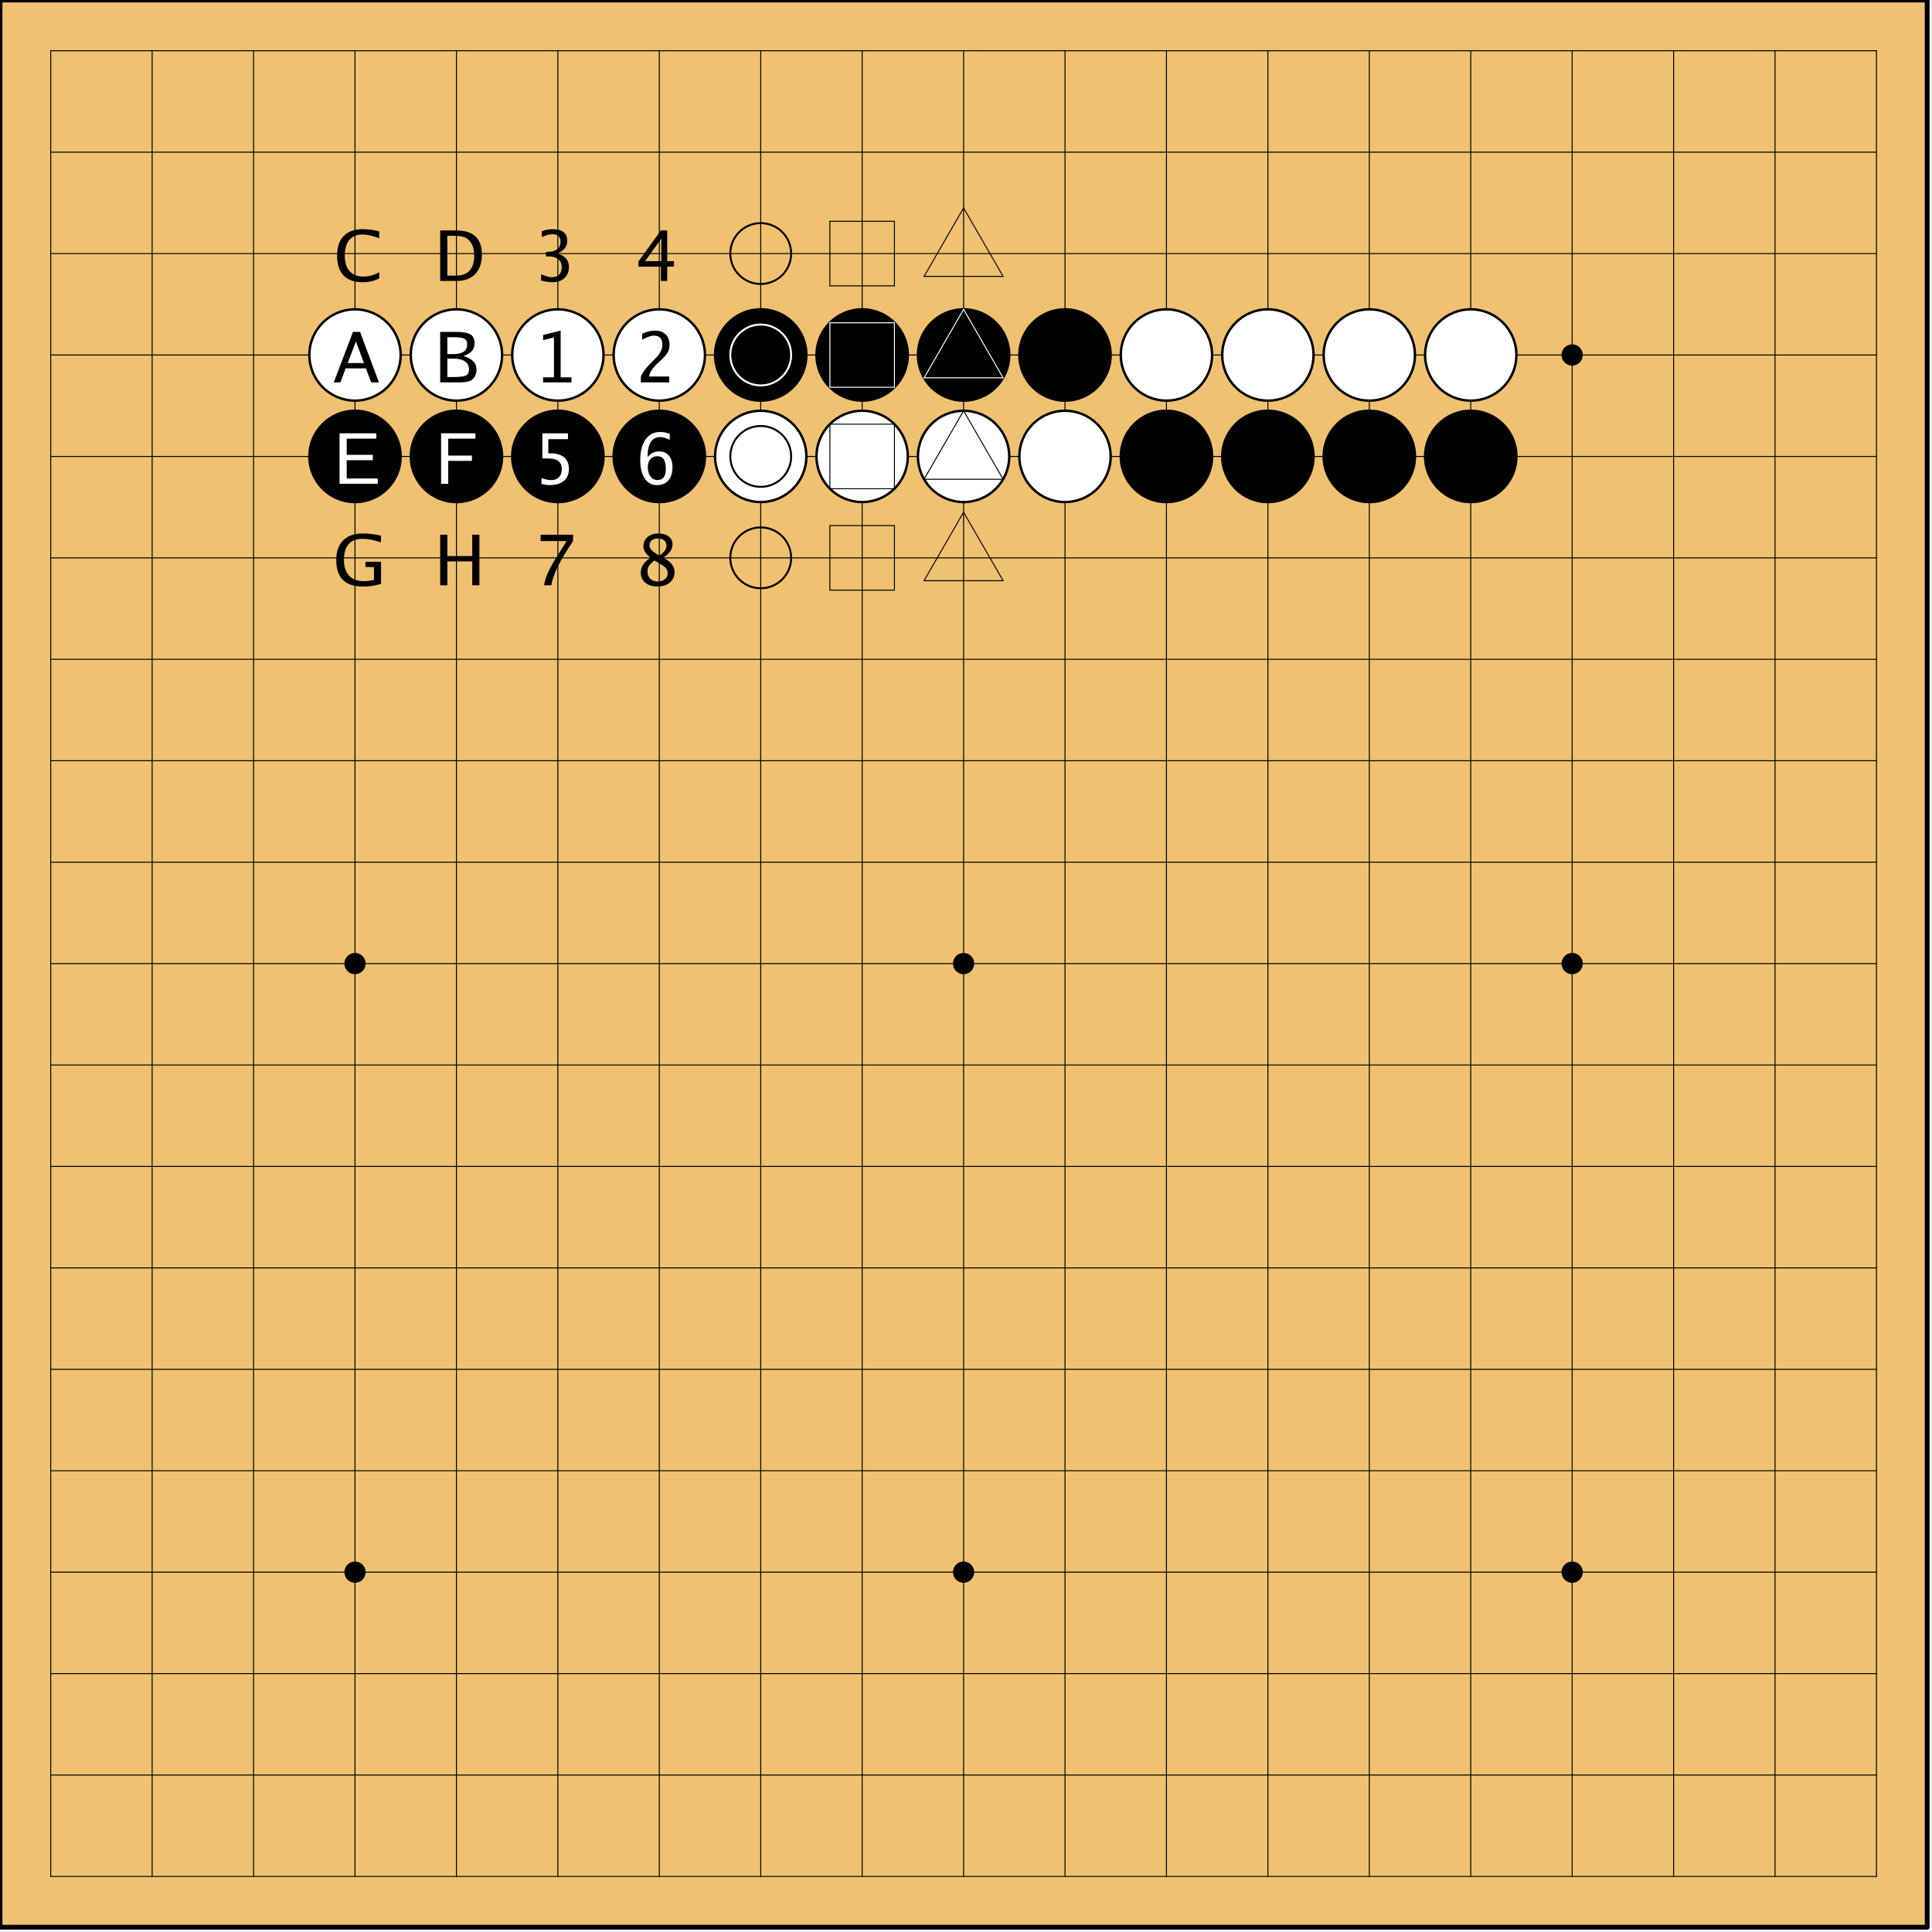
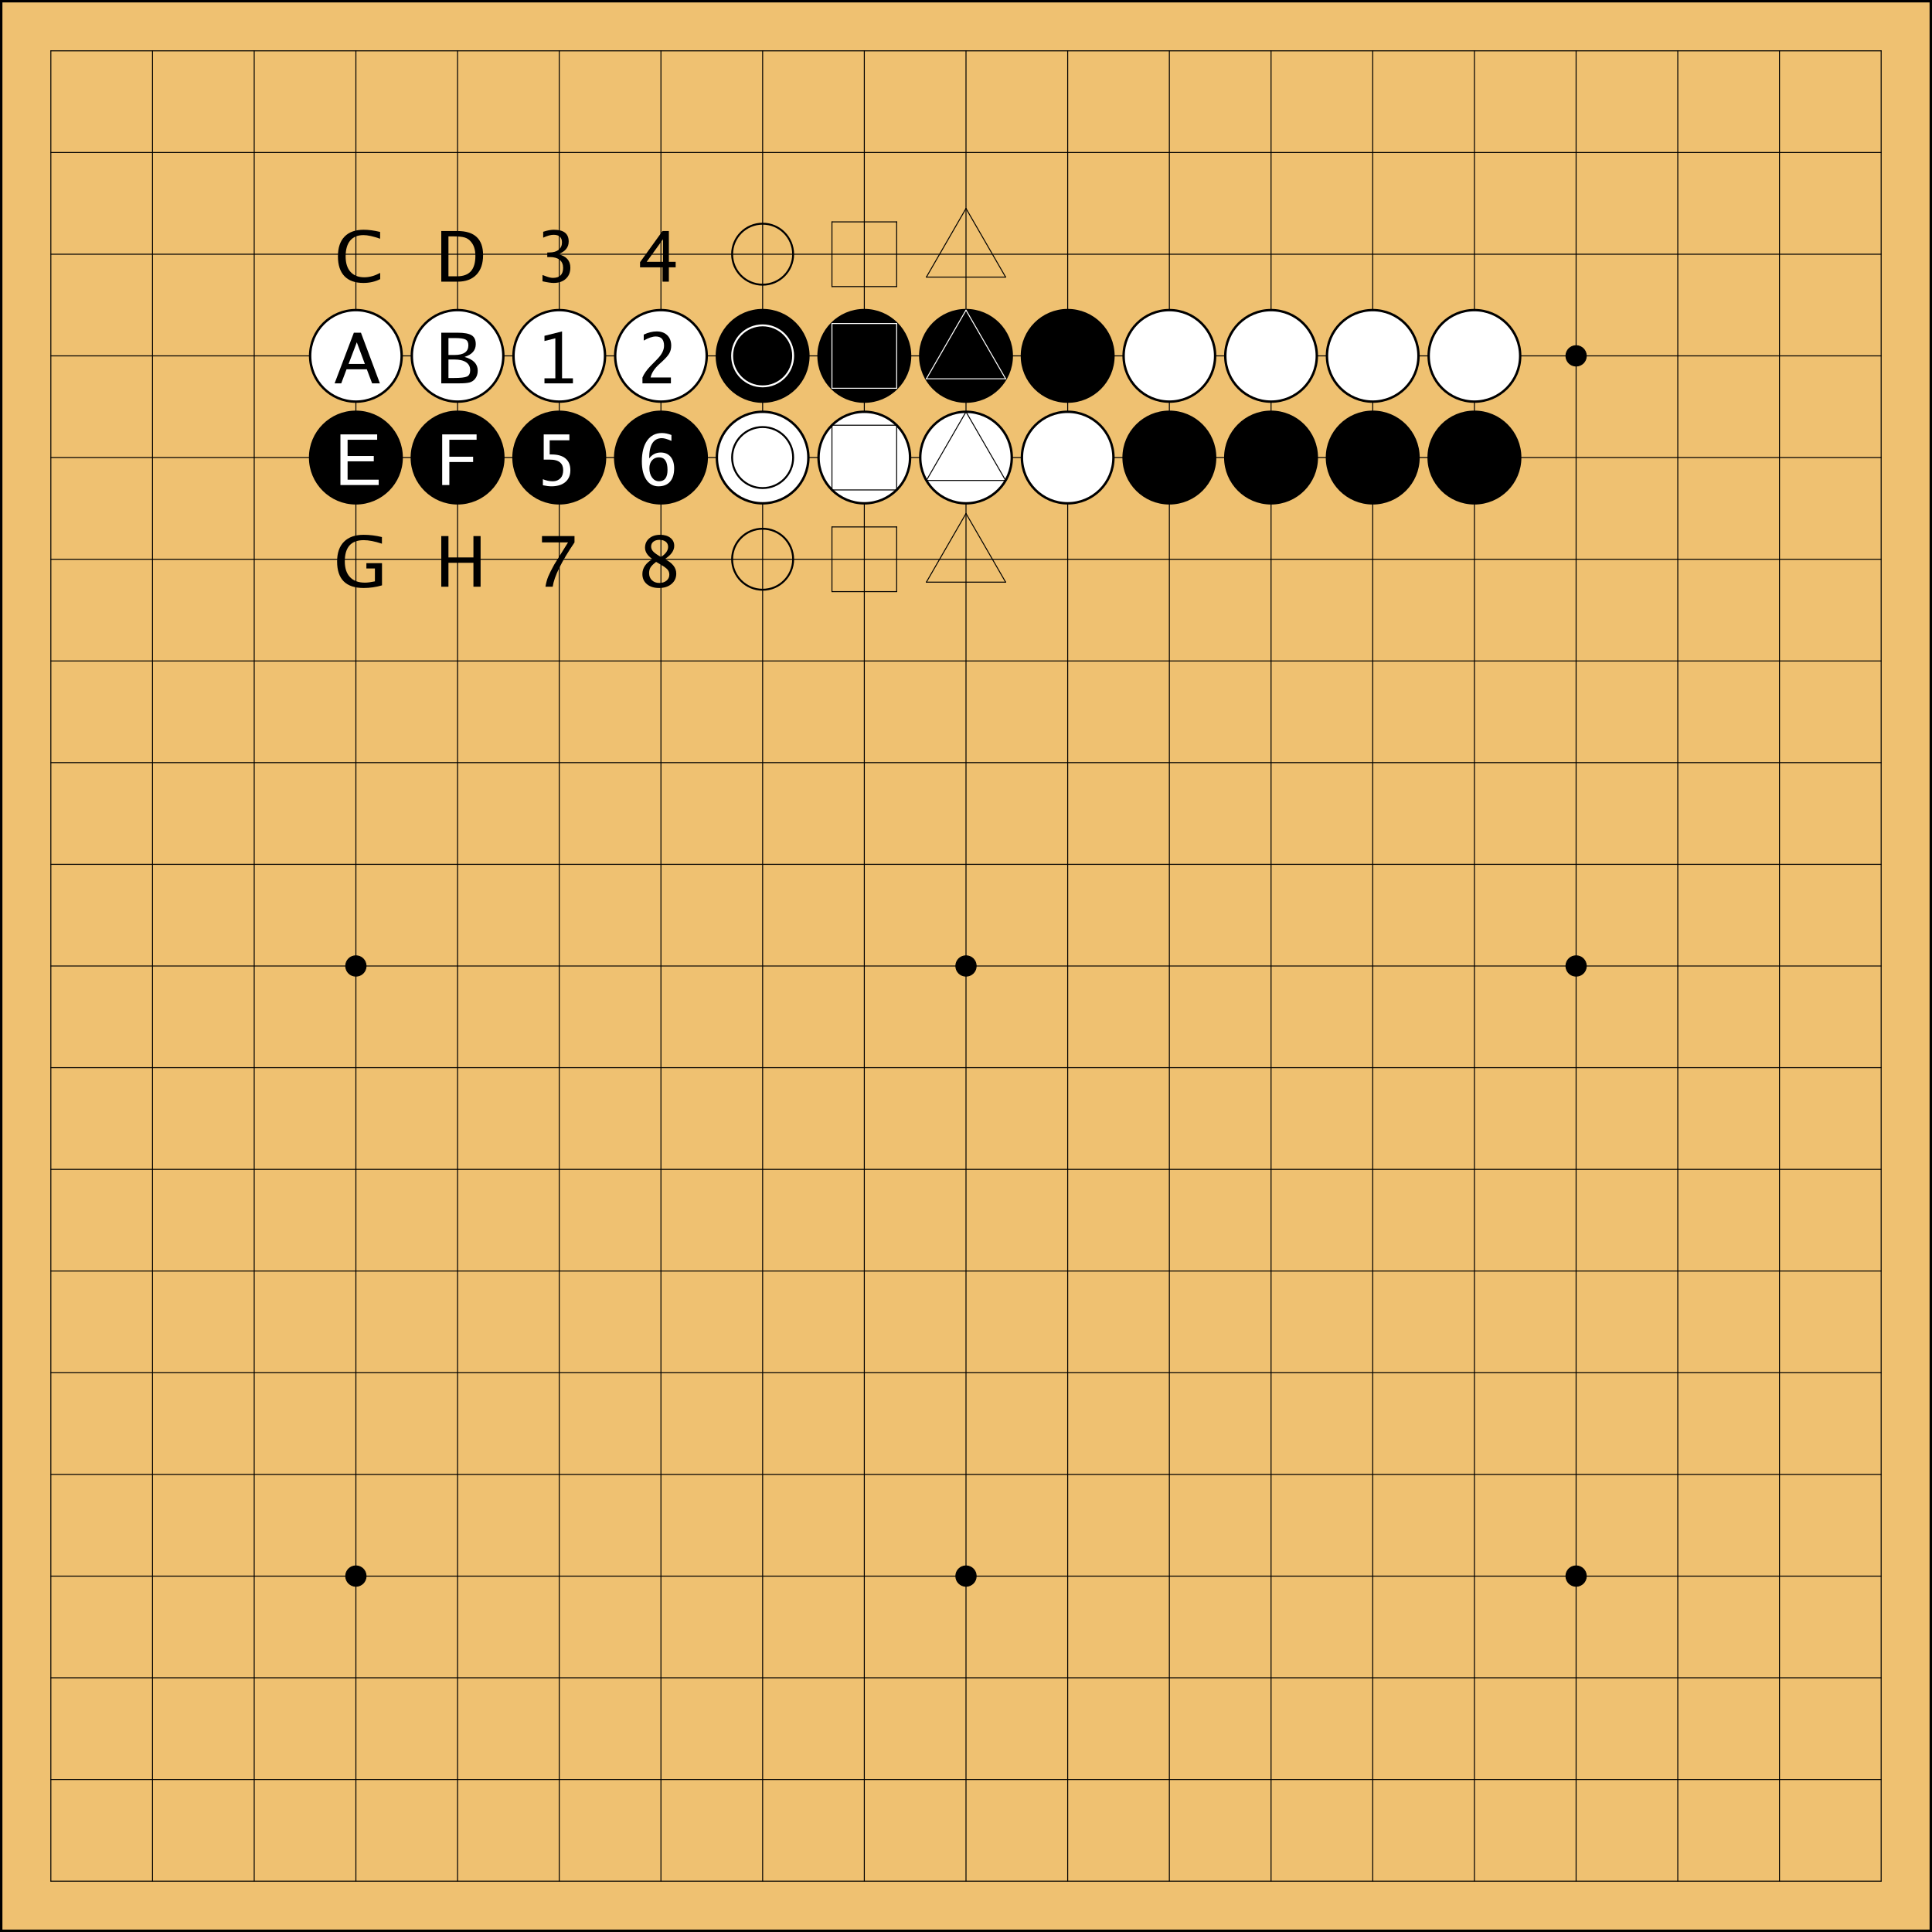
- <svg xmlns="http://www.w3.org/2000/svg" fill="none" stroke="none">
+ <svg xmlns="http://www.w3.org/2000/svg" width="400" height="400" fill="none" stroke="none">
  <defs />
  <g fill="#EFC171" fill-rule="evenodd" stroke="#000000" stroke-width="1" stroke-linecap="round" stroke-linejoin="round">
    <path d="M 0,0 L 0,400 L 400,400 L 400,0 Z" />
  </g>
  <g fill="#EFC171" fill-rule="evenodd" stroke="#000000" stroke-width="0.2" stroke-linecap="round" stroke-linejoin="round">
    <path d="M 10.526,10.526 L 10.526,389.474 Z" />
  </g>
  <g fill="#EFC171" fill-rule="evenodd" stroke="#000000" stroke-width="0.2" stroke-linecap="round" stroke-linejoin="round">
    <path d="M 10.526,10.526 L 389.474,10.526 Z" />
  </g>
  <g fill="#EFC171" fill-rule="evenodd" stroke="#000000" stroke-width="0.2" stroke-linecap="round" stroke-linejoin="round">
    <path d="M 31.579,10.526 L 31.579,389.474 Z" />
  </g>
  <g fill="#EFC171" fill-rule="evenodd" stroke="#000000" stroke-width="0.2" stroke-linecap="round" stroke-linejoin="round">
    <path d="M 10.526,31.579 L 389.474,31.579 Z" />
  </g>
  <g fill="#EFC171" fill-rule="evenodd" stroke="#000000" stroke-width="0.2" stroke-linecap="round" stroke-linejoin="round">
    <path d="M 52.632,10.526 L 52.632,389.474 Z" />
  </g>
  <g fill="#EFC171" fill-rule="evenodd" stroke="#000000" stroke-width="0.2" stroke-linecap="round" stroke-linejoin="round">
    <path d="M 10.526,52.632 L 389.474,52.632 Z" />
  </g>
  <g fill="#EFC171" fill-rule="evenodd" stroke="#000000" stroke-width="0.2" stroke-linecap="round" stroke-linejoin="round">
    <path d="M 73.684,10.526 L 73.684,389.474 Z" />
  </g>
  <g fill="#EFC171" fill-rule="evenodd" stroke="#000000" stroke-width="0.2" stroke-linecap="round" stroke-linejoin="round">
    <path d="M 10.526,73.684 L 389.474,73.684 Z" />
  </g>
  <g fill="#EFC171" fill-rule="evenodd" stroke="#000000" stroke-width="0.2" stroke-linecap="round" stroke-linejoin="round">
    <path d="M 94.737,10.526 L 94.737,389.474 Z" />
  </g>
  <g fill="#EFC171" fill-rule="evenodd" stroke="#000000" stroke-width="0.2" stroke-linecap="round" stroke-linejoin="round">
    <path d="M 10.526,94.737 L 389.474,94.737 Z" />
  </g>
  <g fill="#EFC171" fill-rule="evenodd" stroke="#000000" stroke-width="0.2" stroke-linecap="round" stroke-linejoin="round">
    <path d="M 115.789,10.526 L 115.789,389.474 Z" />
  </g>
  <g fill="#EFC171" fill-rule="evenodd" stroke="#000000" stroke-width="0.2" stroke-linecap="round" stroke-linejoin="round">
    <path d="M 10.526,115.789 L 389.474,115.789 Z" />
  </g>
  <g fill="#EFC171" fill-rule="evenodd" stroke="#000000" stroke-width="0.2" stroke-linecap="round" stroke-linejoin="round">
    <path d="M 136.842,10.526 L 136.842,389.474 Z" />
  </g>
  <g fill="#EFC171" fill-rule="evenodd" stroke="#000000" stroke-width="0.2" stroke-linecap="round" stroke-linejoin="round">
    <path d="M 10.526,136.842 L 389.474,136.842 Z" />
  </g>
  <g fill="#EFC171" fill-rule="evenodd" stroke="#000000" stroke-width="0.2" stroke-linecap="round" stroke-linejoin="round">
    <path d="M 157.895,10.526 L 157.895,389.474 Z" />
  </g>
  <g fill="#EFC171" fill-rule="evenodd" stroke="#000000" stroke-width="0.2" stroke-linecap="round" stroke-linejoin="round">
    <path d="M 10.526,157.895 L 389.474,157.895 Z" />
  </g>
  <g fill="#EFC171" fill-rule="evenodd" stroke="#000000" stroke-width="0.2" stroke-linecap="round" stroke-linejoin="round">
    <path d="M 178.947,10.526 L 178.947,389.474 Z" />
  </g>
  <g fill="#EFC171" fill-rule="evenodd" stroke="#000000" stroke-width="0.2" stroke-linecap="round" stroke-linejoin="round">
    <path d="M 10.526,178.947 L 389.474,178.947 Z" />
  </g>
  <g fill="#EFC171" fill-rule="evenodd" stroke="#000000" stroke-width="0.2" stroke-linecap="round" stroke-linejoin="round">
    <path d="M 200,10.526 L 200,389.474 Z" />
  </g>
  <g fill="#EFC171" fill-rule="evenodd" stroke="#000000" stroke-width="0.2" stroke-linecap="round" stroke-linejoin="round">
    <path d="M 10.526,200 L 389.474,200 Z" />
  </g>
  <g fill="#EFC171" fill-rule="evenodd" stroke="#000000" stroke-width="0.2" stroke-linecap="round" stroke-linejoin="round">
    <path d="M 221.053,10.526 L 221.053,389.474 Z" />
  </g>
  <g fill="#EFC171" fill-rule="evenodd" stroke="#000000" stroke-width="0.2" stroke-linecap="round" stroke-linejoin="round">
    <path d="M 10.526,221.053 L 389.474,221.053 Z" />
  </g>
  <g fill="#EFC171" fill-rule="evenodd" stroke="#000000" stroke-width="0.2" stroke-linecap="round" stroke-linejoin="round">
    <path d="M 242.105,10.526 L 242.105,389.474 Z" />
  </g>
  <g fill="#EFC171" fill-rule="evenodd" stroke="#000000" stroke-width="0.2" stroke-linecap="round" stroke-linejoin="round">
    <path d="M 10.526,242.105 L 389.474,242.105 Z" />
  </g>
  <g fill="#EFC171" fill-rule="evenodd" stroke="#000000" stroke-width="0.2" stroke-linecap="round" stroke-linejoin="round">
    <path d="M 263.158,10.526 L 263.158,389.474 Z" />
  </g>
  <g fill="#EFC171" fill-rule="evenodd" stroke="#000000" stroke-width="0.2" stroke-linecap="round" stroke-linejoin="round">
    <path d="M 10.526,263.158 L 389.474,263.158 Z" />
  </g>
  <g fill="#EFC171" fill-rule="evenodd" stroke="#000000" stroke-width="0.2" stroke-linecap="round" stroke-linejoin="round">
    <path d="M 284.211,10.526 L 284.211,389.474 Z" />
  </g>
  <g fill="#EFC171" fill-rule="evenodd" stroke="#000000" stroke-width="0.2" stroke-linecap="round" stroke-linejoin="round">
    <path d="M 10.526,284.211 L 389.474,284.211 Z" />
  </g>
  <g fill="#EFC171" fill-rule="evenodd" stroke="#000000" stroke-width="0.2" stroke-linecap="round" stroke-linejoin="round">
    <path d="M 305.263,10.526 L 305.263,389.474 Z" />
  </g>
  <g fill="#EFC171" fill-rule="evenodd" stroke="#000000" stroke-width="0.2" stroke-linecap="round" stroke-linejoin="round">
    <path d="M 10.526,305.263 L 389.474,305.263 Z" />
  </g>
  <g fill="#EFC171" fill-rule="evenodd" stroke="#000000" stroke-width="0.2" stroke-linecap="round" stroke-linejoin="round">
    <path d="M 326.316,10.526 L 326.316,389.474 Z" />
  </g>
  <g fill="#EFC171" fill-rule="evenodd" stroke="#000000" stroke-width="0.2" stroke-linecap="round" stroke-linejoin="round">
    <path d="M 10.526,326.316 L 389.474,326.316 Z" />
  </g>
  <g fill="#EFC171" fill-rule="evenodd" stroke="#000000" stroke-width="0.2" stroke-linecap="round" stroke-linejoin="round">
    <path d="M 347.368,10.526 L 347.368,389.474 Z" />
  </g>
  <g fill="#EFC171" fill-rule="evenodd" stroke="#000000" stroke-width="0.2" stroke-linecap="round" stroke-linejoin="round">
    <path d="M 10.526,347.368 L 389.474,347.368 Z" />
  </g>
  <g fill="#EFC171" fill-rule="evenodd" stroke="#000000" stroke-width="0.2" stroke-linecap="round" stroke-linejoin="round">
    <path d="M 368.421,10.526 L 368.421,389.474 Z" />
  </g>
  <g fill="#EFC171" fill-rule="evenodd" stroke="#000000" stroke-width="0.2" stroke-linecap="round" stroke-linejoin="round">
    <path d="M 10.526,368.421 L 389.474,368.421 Z" />
  </g>
  <g fill="#EFC171" fill-rule="evenodd" stroke="#000000" stroke-width="0.2" stroke-linecap="round" stroke-linejoin="round">
    <path d="M 389.474,10.526 L 389.474,389.474 Z" />
  </g>
  <g fill="#EFC171" fill-rule="evenodd" stroke="#000000" stroke-width="0.2" stroke-linecap="round" stroke-linejoin="round">
    <path d="M 10.526,389.474 L 389.474,389.474 Z" />
  </g>
  <g fill="#000000" fill-rule="evenodd" stroke="#000000" stroke-width="0.2" stroke-linecap="round" stroke-linejoin="round">
    <path d="M 75.789,73.684 A 2.105 2.105 0 1 1 75.789 73.674 Z" />
  </g>
  <g fill="#000000" fill-rule="evenodd" stroke="#000000" stroke-width="0.2" stroke-linecap="round" stroke-linejoin="round">
    <path d="M 75.789,200 A 2.105 2.105 0 1 1 75.789 199.99 Z" />
  </g>
  <g fill="#000000" fill-rule="evenodd" stroke="#000000" stroke-width="0.2" stroke-linecap="round" stroke-linejoin="round">
    <path d="M 75.789,326.316 A 2.105 2.105 0 1 1 75.789 326.306 Z" />
  </g>
  <g fill="#000000" fill-rule="evenodd" stroke="#000000" stroke-width="0.2" stroke-linecap="round" stroke-linejoin="round">
    <path d="M 202.105,73.684 A 2.105 2.105 0 1 1 202.105 73.674 Z" />
  </g>
  <g fill="#000000" fill-rule="evenodd" stroke="#000000" stroke-width="0.2" stroke-linecap="round" stroke-linejoin="round">
    <path d="M 202.105,200 A 2.105 2.105 0 1 1 202.105 199.99 Z" />
  </g>
  <g fill="#000000" fill-rule="evenodd" stroke="#000000" stroke-width="0.2" stroke-linecap="round" stroke-linejoin="round">
    <path d="M 202.105,326.316 A 2.105 2.105 0 1 1 202.105 326.306 Z" />
  </g>
  <g fill="#000000" fill-rule="evenodd" stroke="#000000" stroke-width="0.2" stroke-linecap="round" stroke-linejoin="round">
    <path d="M 328.421,73.684 A 2.105 2.105 0 1 1 328.421 73.674 Z" />
  </g>
  <g fill="#000000" fill-rule="evenodd" stroke="#000000" stroke-width="0.2" stroke-linecap="round" stroke-linejoin="round">
    <path d="M 328.421,200 A 2.105 2.105 0 1 1 328.421 199.99 Z" />
  </g>
  <g fill="#000000" fill-rule="evenodd" stroke="#000000" stroke-width="0.2" stroke-linecap="round" stroke-linejoin="round">
    <path d="M 328.421,326.316 A 2.105 2.105 0 1 1 328.421 326.306 Z" />
  </g>
  <g fill="#FFFFFF" fill-rule="evenodd" stroke="#000000" stroke-width="0.5" stroke-linecap="round" stroke-linejoin="round">
    <path d="M 83.158,73.684 A 9.474 9.474 0 1 1 83.158 73.674 Z" />
  </g>
  <g fill="#000000" fill-rule="evenodd" stroke="#000000" stroke-width="0.5" stroke-linecap="round" stroke-linejoin="round">
    <path d="M 83.158,94.737 A 9.474 9.474 0 1 1 83.158 94.727 Z" />
  </g>
  <g fill="#FFFFFF" fill-rule="evenodd" stroke="#000000" stroke-width="0.5" stroke-linecap="round" stroke-linejoin="round">
    <path d="M 104.211,73.684 A 9.474 9.474 0 1 1 104.211 73.674 Z" />
  </g>
  <g fill="#000000" fill-rule="evenodd" stroke="#000000" stroke-width="0.5" stroke-linecap="round" stroke-linejoin="round">
    <path d="M 104.211,94.737 A 9.474 9.474 0 1 1 104.211 94.727 Z" />
  </g>
  <g fill="#FFFFFF" fill-rule="evenodd" stroke="#000000" stroke-width="0.5" stroke-linecap="round" stroke-linejoin="round">
    <path d="M 125.263,73.684 A 9.474 9.474 0 1 1 125.263 73.674 Z" />
  </g>
  <g fill="#000000" fill-rule="evenodd" stroke="#000000" stroke-width="0.5" stroke-linecap="round" stroke-linejoin="round">
    <path d="M 125.263,94.737 A 9.474 9.474 0 1 1 125.263 94.727 Z" />
  </g>
  <g fill="#FFFFFF" fill-rule="evenodd" stroke="#000000" stroke-width="0.5" stroke-linecap="round" stroke-linejoin="round">
    <path d="M 146.316,73.684 A 9.474 9.474 0 1 1 146.316 73.674 Z" />
  </g>
  <g fill="#000000" fill-rule="evenodd" stroke="#000000" stroke-width="0.5" stroke-linecap="round" stroke-linejoin="round">
    <path d="M 146.316,94.737 A 9.474 9.474 0 1 1 146.316 94.727 Z" />
  </g>
  <g fill="#000000" fill-rule="evenodd" stroke="#000000" stroke-width="0.5" stroke-linecap="round" stroke-linejoin="round">
    <path d="M 167.368,73.684 A 9.474 9.474 0 1 1 167.368 73.674 Z" />
  </g>
  <g fill="#FFFFFF" fill-rule="evenodd" stroke="#000000" stroke-width="0.5" stroke-linecap="round" stroke-linejoin="round">
    <path d="M 167.368,94.737 A 9.474 9.474 0 1 1 167.368 94.727 Z" />
  </g>
  <g fill="#000000" fill-rule="evenodd" stroke="#000000" stroke-width="0.5" stroke-linecap="round" stroke-linejoin="round">
    <path d="M 188.421,73.684 A 9.474 9.474 0 1 1 188.421 73.674 Z" />
  </g>
  <g fill="#FFFFFF" fill-rule="evenodd" stroke="#000000" stroke-width="0.5" stroke-linecap="round" stroke-linejoin="round">
    <path d="M 188.421,94.737 A 9.474 9.474 0 1 1 188.421 94.727 Z" />
  </g>
  <g fill="#000000" fill-rule="evenodd" stroke="#000000" stroke-width="0.5" stroke-linecap="round" stroke-linejoin="round">
    <path d="M 209.474,73.684 A 9.474 9.474 0 1 1 209.474 73.674 Z" />
  </g>
  <g fill="#FFFFFF" fill-rule="evenodd" stroke="#000000" stroke-width="0.5" stroke-linecap="round" stroke-linejoin="round">
    <path d="M 209.474,94.737 A 9.474 9.474 0 1 1 209.474 94.727 Z" />
  </g>
  <g fill="#000000" fill-rule="evenodd" stroke="#000000" stroke-width="0.5" stroke-linecap="round" stroke-linejoin="round">
    <path d="M 230.526,73.684 A 9.474 9.474 0 1 1 230.526 73.674 Z" />
  </g>
  <g fill="#FFFFFF" fill-rule="evenodd" stroke="#000000" stroke-width="0.5" stroke-linecap="round" stroke-linejoin="round">
    <path d="M 230.526,94.737 A 9.474 9.474 0 1 1 230.526 94.727 Z" />
  </g>
  <g fill="#FFFFFF" fill-rule="evenodd" stroke="#000000" stroke-width="0.5" stroke-linecap="round" stroke-linejoin="round">
    <path d="M 251.579,73.684 A 9.474 9.474 0 1 1 251.579 73.674 Z" />
  </g>
  <g fill="#000000" fill-rule="evenodd" stroke="#000000" stroke-width="0.5" stroke-linecap="round" stroke-linejoin="round">
    <path d="M 251.579,94.737 A 9.474 9.474 0 1 1 251.579 94.727 Z" />
  </g>
  <g fill="#FFFFFF" fill-rule="evenodd" stroke="#000000" stroke-width="0.5" stroke-linecap="round" stroke-linejoin="round">
    <path d="M 272.632,73.684 A 9.474 9.474 0 1 1 272.632 73.674 Z" />
  </g>
  <g fill="#000000" fill-rule="evenodd" stroke="#000000" stroke-width="0.5" stroke-linecap="round" stroke-linejoin="round">
    <path d="M 272.632,94.737 A 9.474 9.474 0 1 1 272.632 94.727 Z" />
  </g>
  <g fill="#FFFFFF" fill-rule="evenodd" stroke="#000000" stroke-width="0.5" stroke-linecap="round" stroke-linejoin="round">
    <path d="M 293.684,73.684 A 9.474 9.474 0 1 1 293.684 73.674 Z" />
  </g>
  <g fill="#000000" fill-rule="evenodd" stroke="#000000" stroke-width="0.5" stroke-linecap="round" stroke-linejoin="round">
    <path d="M 293.684,94.737 A 9.474 9.474 0 1 1 293.684 94.727 Z" />
  </g>
  <g fill="#FFFFFF" fill-rule="evenodd" stroke="#000000" stroke-width="0.5" stroke-linecap="round" stroke-linejoin="round">
    <path d="M 314.737,73.684 A 9.474 9.474 0 1 1 314.737 73.674 Z" />
  </g>
  <g fill="#000000" fill-rule="evenodd" stroke="#000000" stroke-width="0.5" stroke-linecap="round" stroke-linejoin="round">
    <path d="M 314.737,94.737 A 9.474 9.474 0 1 1 314.737 94.727 Z" />
  </g>
  <g fill="#000000" fill-rule="evenodd" stroke="#000000" stroke-width="0.2" stroke-linecap="round" stroke-linejoin="round">
    <path d="M 200,43.158 L 191.796,57.368 Z" />
  </g>
  <g fill="#000000" fill-rule="evenodd" stroke="#000000" stroke-width="0.2" stroke-linecap="round" stroke-linejoin="round">
    <path d="M 191.796,57.368 L 208.204,57.368 Z" />
  </g>
  <g fill="#000000" fill-rule="evenodd" stroke="#000000" stroke-width="0.2" stroke-linecap="round" stroke-linejoin="round">
    <path d="M 208.204,57.368 L 200,43.158 Z" />
  </g>
  <g fill="#000000" fill-rule="evenodd" stroke="#FFFFFF" stroke-width="0.2" stroke-linecap="round" stroke-linejoin="round">
    <path d="M 200,64.211 L 191.796,78.421 Z" />
  </g>
  <g fill="#000000" fill-rule="evenodd" stroke="#FFFFFF" stroke-width="0.2" stroke-linecap="round" stroke-linejoin="round">
    <path d="M 191.796,78.421 L 208.204,78.421 Z" />
  </g>
  <g fill="#000000" fill-rule="evenodd" stroke="#FFFFFF" stroke-width="0.2" stroke-linecap="round" stroke-linejoin="round">
    <path d="M 208.204,78.421 L 200,64.211 Z" />
  </g>
  <g fill="#000000" fill-rule="evenodd" stroke="#000000" stroke-width="0.2" stroke-linecap="round" stroke-linejoin="round">
    <path d="M 200,85.263 L 191.796,99.474 Z" />
  </g>
  <g fill="#000000" fill-rule="evenodd" stroke="#000000" stroke-width="0.2" stroke-linecap="round" stroke-linejoin="round">
    <path d="M 191.796,99.474 L 208.204,99.474 Z" />
  </g>
  <g fill="#000000" fill-rule="evenodd" stroke="#000000" stroke-width="0.2" stroke-linecap="round" stroke-linejoin="round">
    <path d="M 208.204,99.474 L 200,85.263 Z" />
  </g>
  <g fill="#000000" fill-rule="evenodd" stroke="#000000" stroke-width="0.2" stroke-linecap="round" stroke-linejoin="round">
    <path d="M 200,106.316 L 191.796,120.526 Z" />
  </g>
  <g fill="#000000" fill-rule="evenodd" stroke="#000000" stroke-width="0.2" stroke-linecap="round" stroke-linejoin="round">
    <path d="M 191.796,120.526 L 208.204,120.526 Z" />
  </g>
  <g fill="#000000" fill-rule="evenodd" stroke="#000000" stroke-width="0.2" stroke-linecap="round" stroke-linejoin="round">
    <path d="M 208.204,120.526 L 200,106.316 Z" />
  </g>
  <g fill="#000000" fill-rule="evenodd" stroke="#000000" stroke-width="0.2" stroke-linecap="round" stroke-linejoin="round">
    <path d="M 172.248,45.933 L 172.248,59.33 Z" />
  </g>
  <g fill="#000000" fill-rule="evenodd" stroke="#000000" stroke-width="0.2" stroke-linecap="round" stroke-linejoin="round">
    <path d="M 172.248,59.33 L 185.646,59.33 Z" />
  </g>
  <g fill="#000000" fill-rule="evenodd" stroke="#000000" stroke-width="0.2" stroke-linecap="round" stroke-linejoin="round">
    <path d="M 185.646,59.33 L 185.646,45.933 Z" />
  </g>
  <g fill="#000000" fill-rule="evenodd" stroke="#000000" stroke-width="0.2" stroke-linecap="round" stroke-linejoin="round">
    <path d="M 185.646,45.933 L 172.248,45.933 Z" />
  </g>
  <g fill="#000000" fill-rule="evenodd" stroke="#FFFFFF" stroke-width="0.2" stroke-linecap="round" stroke-linejoin="round">
    <path d="M 172.248,66.985 L 172.248,80.383 Z" />
  </g>
  <g fill="#000000" fill-rule="evenodd" stroke="#FFFFFF" stroke-width="0.2" stroke-linecap="round" stroke-linejoin="round">
    <path d="M 172.248,80.383 L 185.646,80.383 Z" />
  </g>
  <g fill="#000000" fill-rule="evenodd" stroke="#FFFFFF" stroke-width="0.2" stroke-linecap="round" stroke-linejoin="round">
    <path d="M 185.646,80.383 L 185.646,66.985 Z" />
  </g>
  <g fill="#000000" fill-rule="evenodd" stroke="#FFFFFF" stroke-width="0.2" stroke-linecap="round" stroke-linejoin="round">
    <path d="M 185.646,66.985 L 172.248,66.985 Z" />
  </g>
  <g fill="#000000" fill-rule="evenodd" stroke="#000000" stroke-width="0.2" stroke-linecap="round" stroke-linejoin="round">
    <path d="M 172.248,88.038 L 172.248,101.436 Z" />
  </g>
  <g fill="#000000" fill-rule="evenodd" stroke="#000000" stroke-width="0.2" stroke-linecap="round" stroke-linejoin="round">
    <path d="M 172.248,101.436 L 185.646,101.436 Z" />
  </g>
  <g fill="#000000" fill-rule="evenodd" stroke="#000000" stroke-width="0.2" stroke-linecap="round" stroke-linejoin="round">
    <path d="M 185.646,101.436 L 185.646,88.038 Z" />
  </g>
  <g fill="#000000" fill-rule="evenodd" stroke="#000000" stroke-width="0.2" stroke-linecap="round" stroke-linejoin="round">
    <path d="M 185.646,88.038 L 172.248,88.038 Z" />
  </g>
  <g fill="#000000" fill-rule="evenodd" stroke="#000000" stroke-width="0.2" stroke-linecap="round" stroke-linejoin="round">
    <path d="M 172.248,109.091 L 172.248,122.488 Z" />
  </g>
  <g fill="#000000" fill-rule="evenodd" stroke="#000000" stroke-width="0.2" stroke-linecap="round" stroke-linejoin="round">
    <path d="M 172.248,122.488 L 185.646,122.488 Z" />
  </g>
  <g fill="#000000" fill-rule="evenodd" stroke="#000000" stroke-width="0.2" stroke-linecap="round" stroke-linejoin="round">
    <path d="M 185.646,122.488 L 185.646,109.091 Z" />
  </g>
  <g fill="#000000" fill-rule="evenodd" stroke="#000000" stroke-width="0.2" stroke-linecap="round" stroke-linejoin="round">
    <path d="M 185.646,109.091 L 172.248,109.091 Z" />
  </g>
  <g fill="#000000" fill-rule="evenodd">
    <path d="M 78.715,57.785 Q 77.168,58.581 75.246,58.581 Q 72.652,58.581 71.309,57.175 Q 69.965,55.769 69.965,53.081 Q 69.965,50.394 71.340,48.980 Q 72.715,47.566 75.309,47.566 Q 76.824,47.566 78.699,48.019 L 78.699,49.425 Q 76.543,48.675 75.262,48.675 Q 73.449,48.675 72.504,49.808 Q 71.559,50.941 71.559,53.097 Q 71.559,55.160 72.567,56.285 Q 73.574,57.410 75.434,57.410 Q 77.012,57.410 78.715,56.503 L 78.715,57.785" />
  </g>
  <g fill="#000000" fill-rule="evenodd">
    <path d="M 69.277,79.368 L 73.262,68.884 L 74.731,68.884 L 78.652,79.368 L 77.043,79.368 L 75.949,76.462 L 71.746,76.462 L 70.652,79.368 L 69.277,79.368 M 72.168,75.353 L 75.543,75.353 L 73.871,70.868 L 72.168,75.353" />
  </g>
  <g fill="#FFFFFF" fill-rule="evenodd">
    <path d="M 70.481,100.421 L 70.481,89.937 L 78.090,89.937 L 78.090,91.046 L 71.965,91.046 L 71.965,94.405 L 77.387,94.405 L 77.387,95.515 L 71.965,95.515 L 71.965,99.312 L 78.402,99.312 L 78.402,100.421 L 70.481,100.421" />
  </g>
  <g fill="#000000" fill-rule="evenodd">
    <path d="M 79.090,116.599 L 79.090,121.192 Q 77.231,121.739 75.293,121.739 Q 69.793,121.739 69.793,116.255 Q 69.793,113.583 71.223,112.153 Q 72.652,110.724 75.293,110.724 Q 77.152,110.724 79.074,111.192 L 79.074,112.567 Q 76.856,111.833 75.293,111.833 Q 71.387,111.833 71.387,116.224 Q 71.387,118.349 72.465,119.489 Q 73.543,120.630 75.543,120.630 Q 76.371,120.630 77.621,120.364 L 77.621,117.692 L 75.856,117.692 L 75.856,116.599 L 79.090,116.599" />
  </g>
  <g fill="#000000" fill-rule="evenodd">
    <path d="M 91.361,58.316 L 91.361,47.831 L 94.721,47.831 Q 100.018,47.831 100.018,52.816 Q 100.018,55.441 98.635,56.878 Q 97.252,58.316 94.736,58.316 L 91.361,58.316 M 92.846,57.206 L 94.627,57.206 Q 96.549,57.206 97.486,56.160 Q 98.424,55.113 98.424,52.972 Q 98.424,51.113 97.518,50.066 Q 96.986,49.410 96.221,49.175 Q 95.455,48.941 93.939,48.941 L 92.846,48.941 L 92.846,57.206" />
  </g>
  <g fill="#000000" fill-rule="evenodd">
    <path d="M 91.361,79.368 L 91.361,68.884 L 94.721,68.884 Q 96.783,68.884 97.643,69.415 Q 98.502,69.947 98.502,71.259 Q 98.502,73.165 96.174,73.900 Q 98.908,74.650 98.908,76.743 Q 98.908,77.759 98.346,78.447 Q 97.893,78.993 97.229,79.181 Q 96.564,79.368 95.08,79.368 L 91.361,79.368 M 92.846,78.259 L 93.939,78.259 Q 96.049,78.259 96.697,77.947 Q 97.346,77.634 97.346,76.650 Q 97.346,75.572 96.502,75.001 Q 95.658,74.431 94.064,74.431 L 92.846,74.431 L 92.846,78.259 M 92.846,73.493 L 94.111,73.493 Q 96.971,73.493 96.971,71.493 Q 96.971,70.618 96.4,70.306 Q 95.83,69.993 94.221,69.993 L 92.846,69.993 L 92.846,73.493" />
  </g>
  <g fill="#FFFFFF" fill-rule="evenodd">
    <path d="M 91.549,100.421 L 91.549,89.937 L 98.674,89.937 L 98.674,91.046 L 93.033,91.046 L 93.033,94.562 L 97.955,94.562 L 97.955,95.655 L 93.033,95.655 L 93.033,100.421 L 91.549,100.421" />
  </g>
  <g fill="#000000" fill-rule="evenodd">
    <path d="M 91.361,121.474 L 91.361,110.989 L 92.846,110.989 L 92.846,115.411 L 98.018,115.411 L 98.018,110.989 L 99.502,110.989 L 99.502,121.474 L 98.018,121.474 L 98.018,116.521 L 92.846,116.521 L 92.846,121.474 L 91.361,121.474" />
  </g>
  <g fill="#000000" fill-rule="evenodd">
    <path d="M 112.32,58.238 L 112.32,56.941 Q 112.539,57.019 112.633,57.05 Q 113.82,57.535 114.461,57.535 Q 116.586,57.535 116.586,55.456 Q 116.586,54.378 115.875,53.8 Q 115.164,53.222 113.851,53.222 L 113.305,53.222 L 113.305,52.285 L 113.773,52.269 Q 114.976,52.269 115.664,51.714 Q 116.351,51.160 116.351,50.191 Q 116.351,48.613 114.617,48.613 Q 113.742,48.613 112.461,49.206 L 112.461,47.988 Q 113.711,47.566 114.680,47.566 Q 117.742,47.566 117.742,50.003 Q 117.742,51.847 115.555,52.628 Q 118.086,53.206 118.086,55.410 Q 118.086,56.863 117.148,57.722 Q 116.211,58.581 114.633,58.581 Q 113.836,58.581 112.32,58.238" />
  </g>
  <g fill="#000000" fill-rule="evenodd">
    <path d="M 112.726,79.368 L 112.726,78.322 L 114.976,78.322 L 114.976,70.04 L 112.726,70.603 L 112.726,69.525 L 116.367,68.618 L 116.367,78.322 L 118.617,78.322 L 118.617,79.368 L 112.726,79.368" />
  </g>
  <g fill="#FFFFFF" fill-rule="evenodd">
    <path d="M 112.398,100.468 L 112.398,99.218 Q 113.445,99.640 114.383,99.640 Q 114.961,99.640 115.383,99.46 Q 115.805,99.28 116.078,98.976 Q 116.351,98.671 116.476,98.249 Q 116.601,97.827 116.601,97.343 Q 116.601,96.827 116.445,96.429 Q 116.289,96.03 115.953,95.741 Q 115.617,95.452 115.086,95.304 Q 114.555,95.155 113.773,95.155 L 112.57,95.155 L 112.57,89.937 L 117.883,89.937 L 117.883,91.155 L 113.805,91.155 L 113.805,94.093 L 114.258,94.093 Q 115.180,94.093 115.891,94.304 Q 116.601,94.515 117.094,94.929 Q 117.586,95.343 117.836,95.944 Q 118.086,96.546 118.086,97.343 Q 118.086,98.234 117.773,98.866 Q 117.461,99.499 116.922,99.905 Q 116.383,100.312 115.680,100.499 Q 114.976,100.687 114.195,100.687 Q 113.805,100.687 113.359,100.632 Q 112.914,100.577 112.398,100.468" />
  </g>
  <g fill="#000000" fill-rule="evenodd">
    <path d="M 112.930,121.474 Q 113.133,120.255 113.508,119.356 Q 113.883,118.458 114.742,116.896 L 117.601,112.302 L 112.211,112.302 L 112.211,110.989 L 118.945,110.989 L 118.945,112.302 Q 114.898,118.255 114.430,121.474 L 112.930,121.474" />
  </g>
  <g fill="#000000" fill-rule="evenodd">
    <path d="M 137.170,58.316 L 137.170,55.347 L 132.513,55.347 L 132.513,54.285 L 137.170,47.831 L 138.482,47.831 L 138.482,54.206 L 139.888,54.206 L 139.888,55.347 L 138.482,55.347 L 138.482,58.316 L 137.170,58.316 M 133.888,54.206 L 137.263,54.206 L 137.263,49.535 L 133.888,54.206" />
  </g>
  <g fill="#000000" fill-rule="evenodd">
    <path d="M 133.013,79.368 L 133.013,78.150 Q 133.498,77.009 134.654,75.806 L 135.420,75.025 L 136.107,74.322 Q 137.482,72.915 137.482,71.572 Q 137.482,69.665 135.763,69.665 Q 134.748,69.665 133.279,70.509 L 133.279,69.275 Q 134.670,68.618 135.967,68.618 Q 137.342,68.618 138.154,69.415 Q 138.967,70.212 138.967,71.572 Q 138.967,72.493 138.545,73.204 Q 138.123,73.915 136.951,74.978 L 136.467,75.415 Q 134.998,76.759 134.701,78.150 L 138.904,78.150 L 138.904,79.368 L 133.013,79.368" />
  </g>
  <g fill="#FFFFFF" fill-rule="evenodd">
    <path d="M 134.404,94.905 Q 135.342,93.687 136.779,93.687 Q 138.092,93.687 138.834,94.562 Q 139.576,95.437 139.576,96.968 Q 139.576,98.749 138.732,99.718 Q 137.888,100.687 136.326,100.687 Q 134.732,100.687 133.81,99.304 Q 132.888,97.921 132.888,95.53 Q 132.888,92.765 133.99,91.21 Q 135.092,89.655 137.045,89.655 Q 137.967,89.655 139.013,90.062 L 139.013,91.28 Q 137.748,90.718 137.045,90.718 Q 134.404,90.718 134.404,94.905 M 138.201,97.296 Q 138.201,94.687 136.451,94.687 Q 135.545,94.687 134.998,95.304 Q 134.451,95.921 134.451,96.937 Q 134.451,98.124 135.013,98.882 Q 135.576,99.640 136.451,99.640 Q 138.201,99.640 138.201,97.296" />
  </g>
  <g fill="#000000" fill-rule="evenodd">
    <path d="M 135.076,115.755 Q 133.545,114.692 133.545,113.396 Q 133.545,112.208 134.412,111.466 Q 135.279,110.724 136.685,110.724 Q 137.998,110.724 138.795,111.349 Q 139.592,111.974 139.592,113.005 Q 139.592,114.505 137.638,115.755 Q 140.013,116.927 140.013,118.755 Q 140.013,120.083 139.021,120.911 Q 138.029,121.739 136.451,121.739 Q 134.888,121.739 133.943,120.95 Q 132.998,120.161 132.998,118.849 Q 132.998,117.005 135.076,115.755 M 136.857,115.317 Q 138.326,114.349 138.326,113.224 Q 138.326,112.552 137.842,112.161 Q 137.357,111.771 136.529,111.771 Q 135.748,111.771 135.279,112.146 Q 134.81,112.521 134.81,113.146 Q 134.81,113.724 135.248,114.192 Q 135.685,114.661 136.857,115.317 M 135.842,116.333 Q 134.998,116.974 134.693,117.466 Q 134.388,117.958 134.388,118.661 Q 134.388,119.567 134.974,120.130 Q 135.56,120.692 136.498,120.692 Q 137.420,120.692 137.998,120.216 Q 138.576,119.739 138.576,118.974 Q 138.576,118.364 138.224,117.942 Q 137.873,117.521 136.826,116.911 L 135.842,116.333" />
  </g>
  <g fill="rgba(0,0,0,0)" fill-rule="evenodd" stroke="#000000" stroke-width="0.4" stroke-linecap="round" stroke-linejoin="round">
    <path d="M 164.211,52.632 A 6.316 6.316 0 1 1 164.211 52.622 Z" />
  </g>
  <g fill="rgba(0,0,0,0)" fill-rule="evenodd" stroke="#FFFFFF" stroke-width="0.4" stroke-linecap="round" stroke-linejoin="round">
    <path d="M 164.211,73.684 A 6.316 6.316 0 1 1 164.211 73.674 Z" />
  </g>
  <g fill="rgba(0,0,0,0)" fill-rule="evenodd" stroke="#000000" stroke-width="0.4" stroke-linecap="round" stroke-linejoin="round">
    <path d="M 164.211,94.737 A 6.316 6.316 0 1 1 164.211 94.727 Z" />
  </g>
  <g fill="rgba(0,0,0,0)" fill-rule="evenodd" stroke="#000000" stroke-width="0.4" stroke-linecap="round" stroke-linejoin="round">
    <path d="M 164.211,115.789 A 6.316 6.316 0 1 1 164.211 115.779 Z" />
  </g>
</svg>
